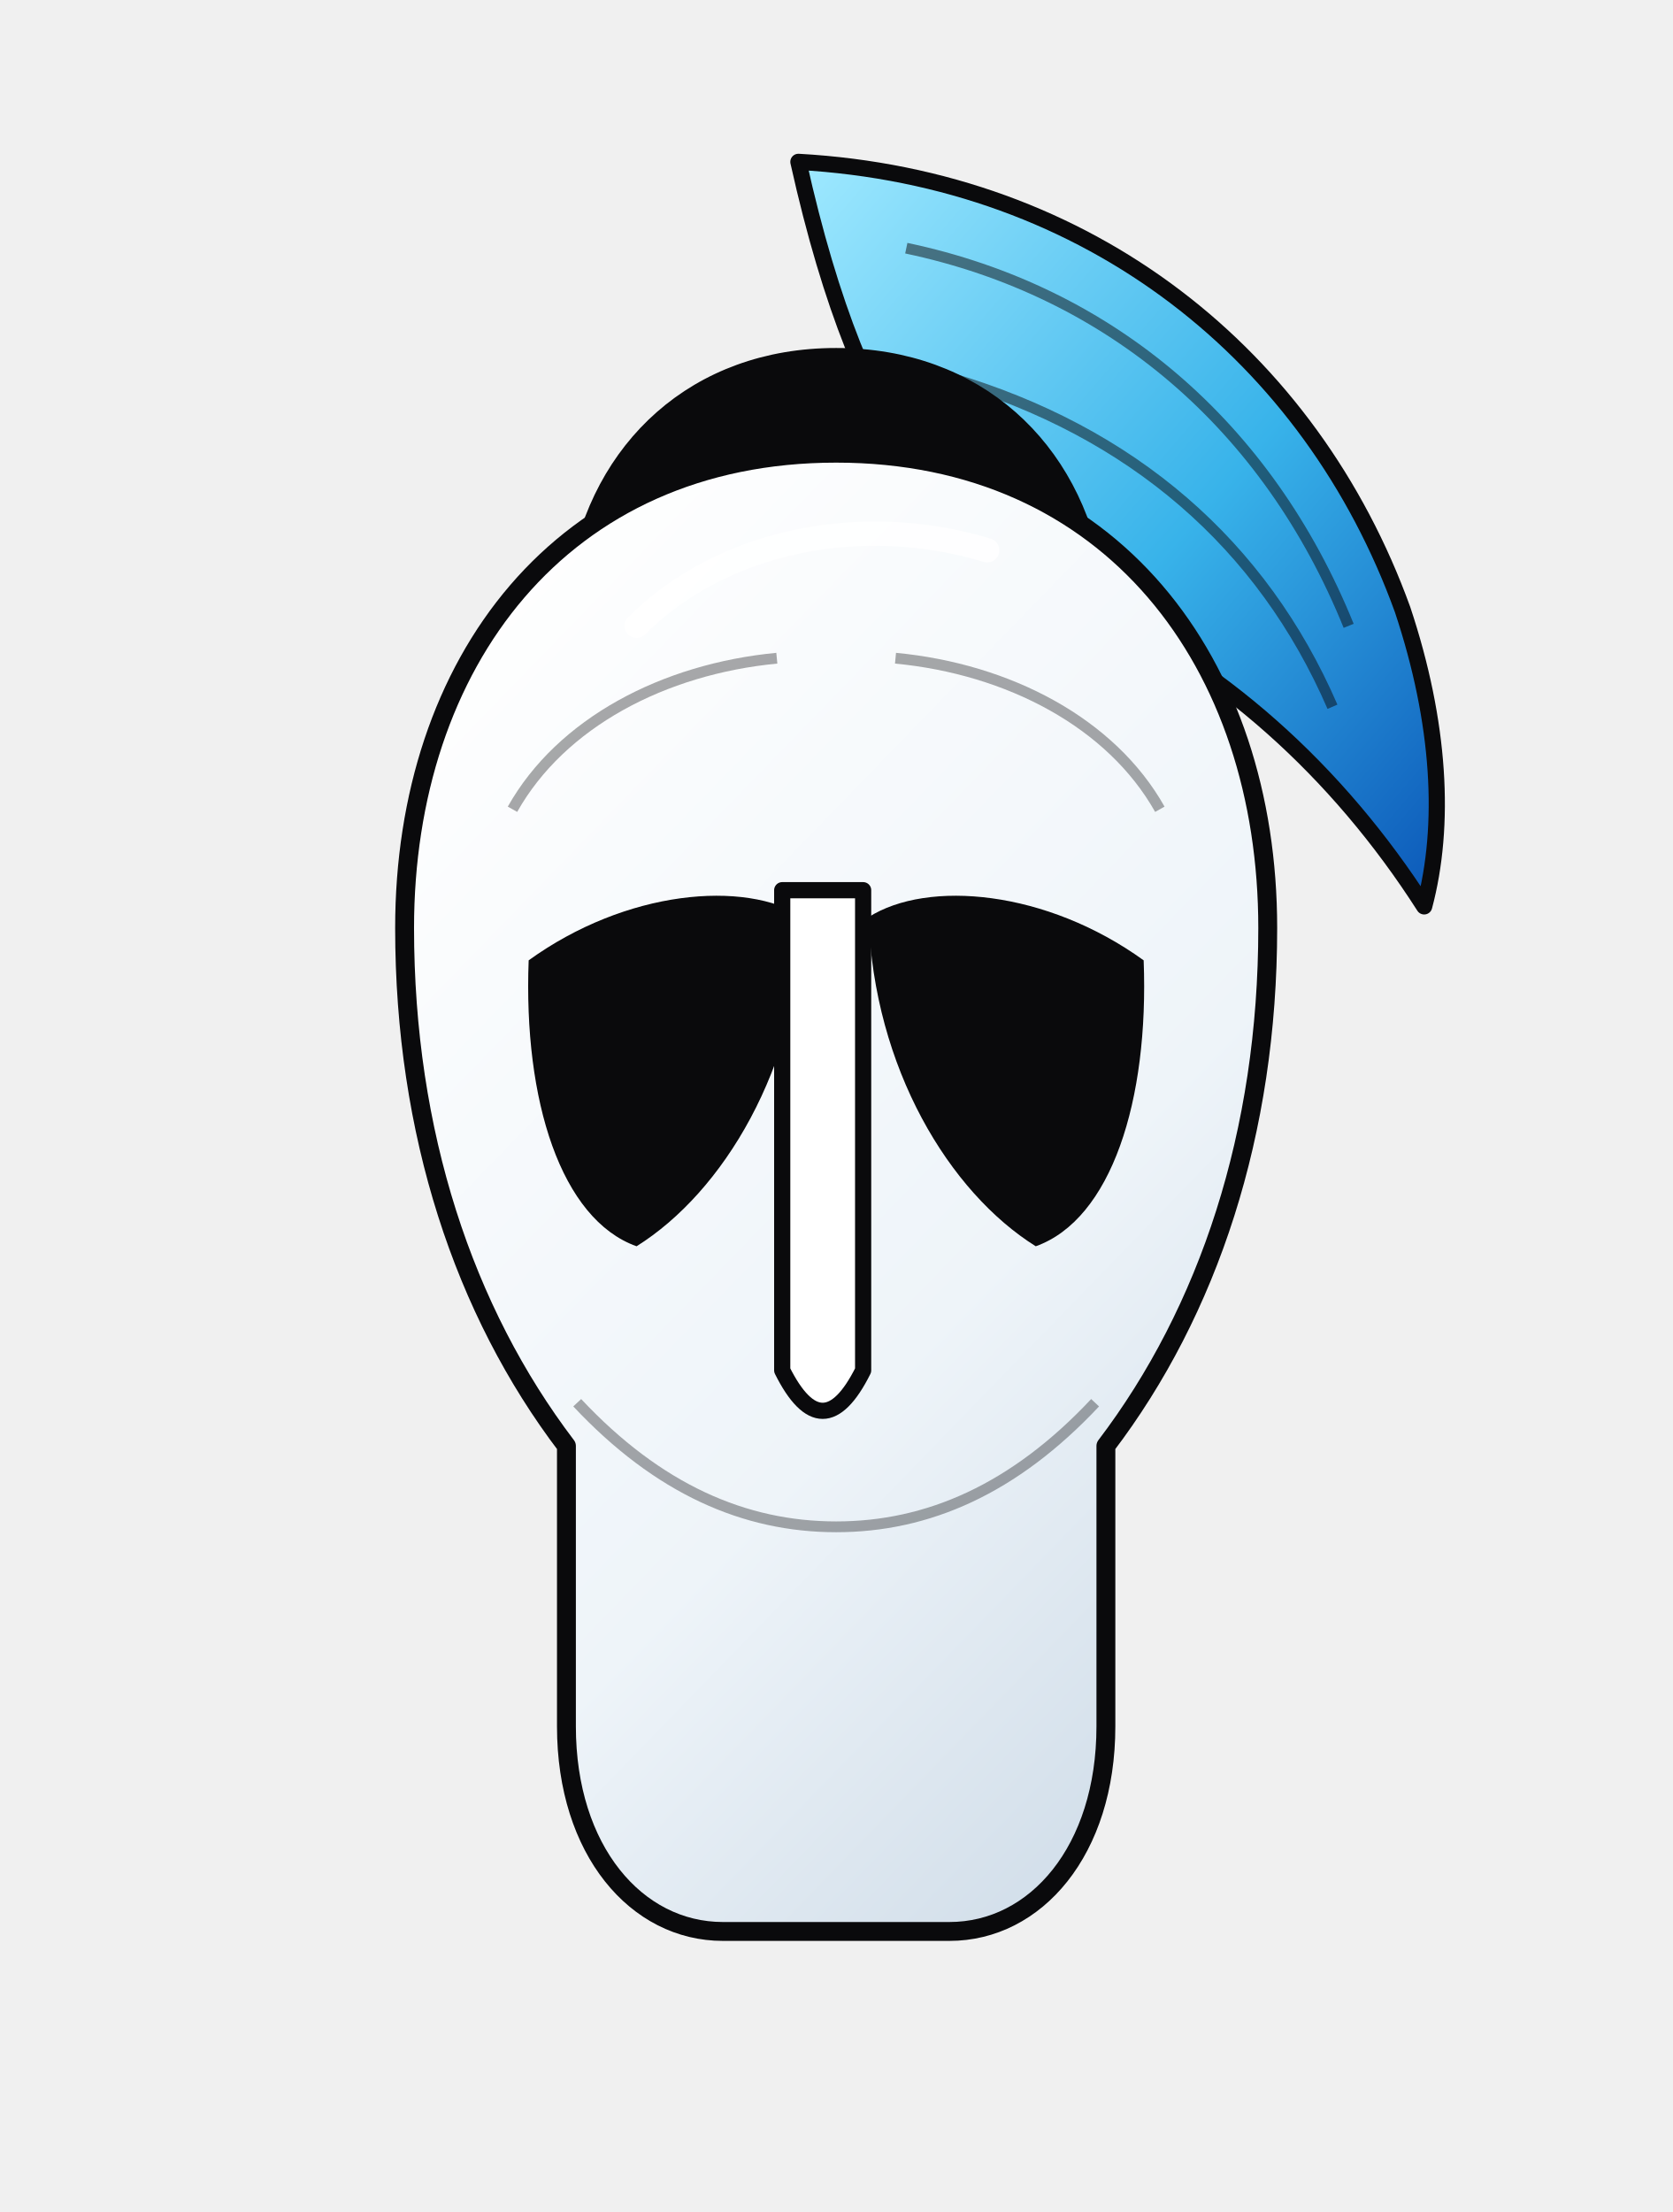
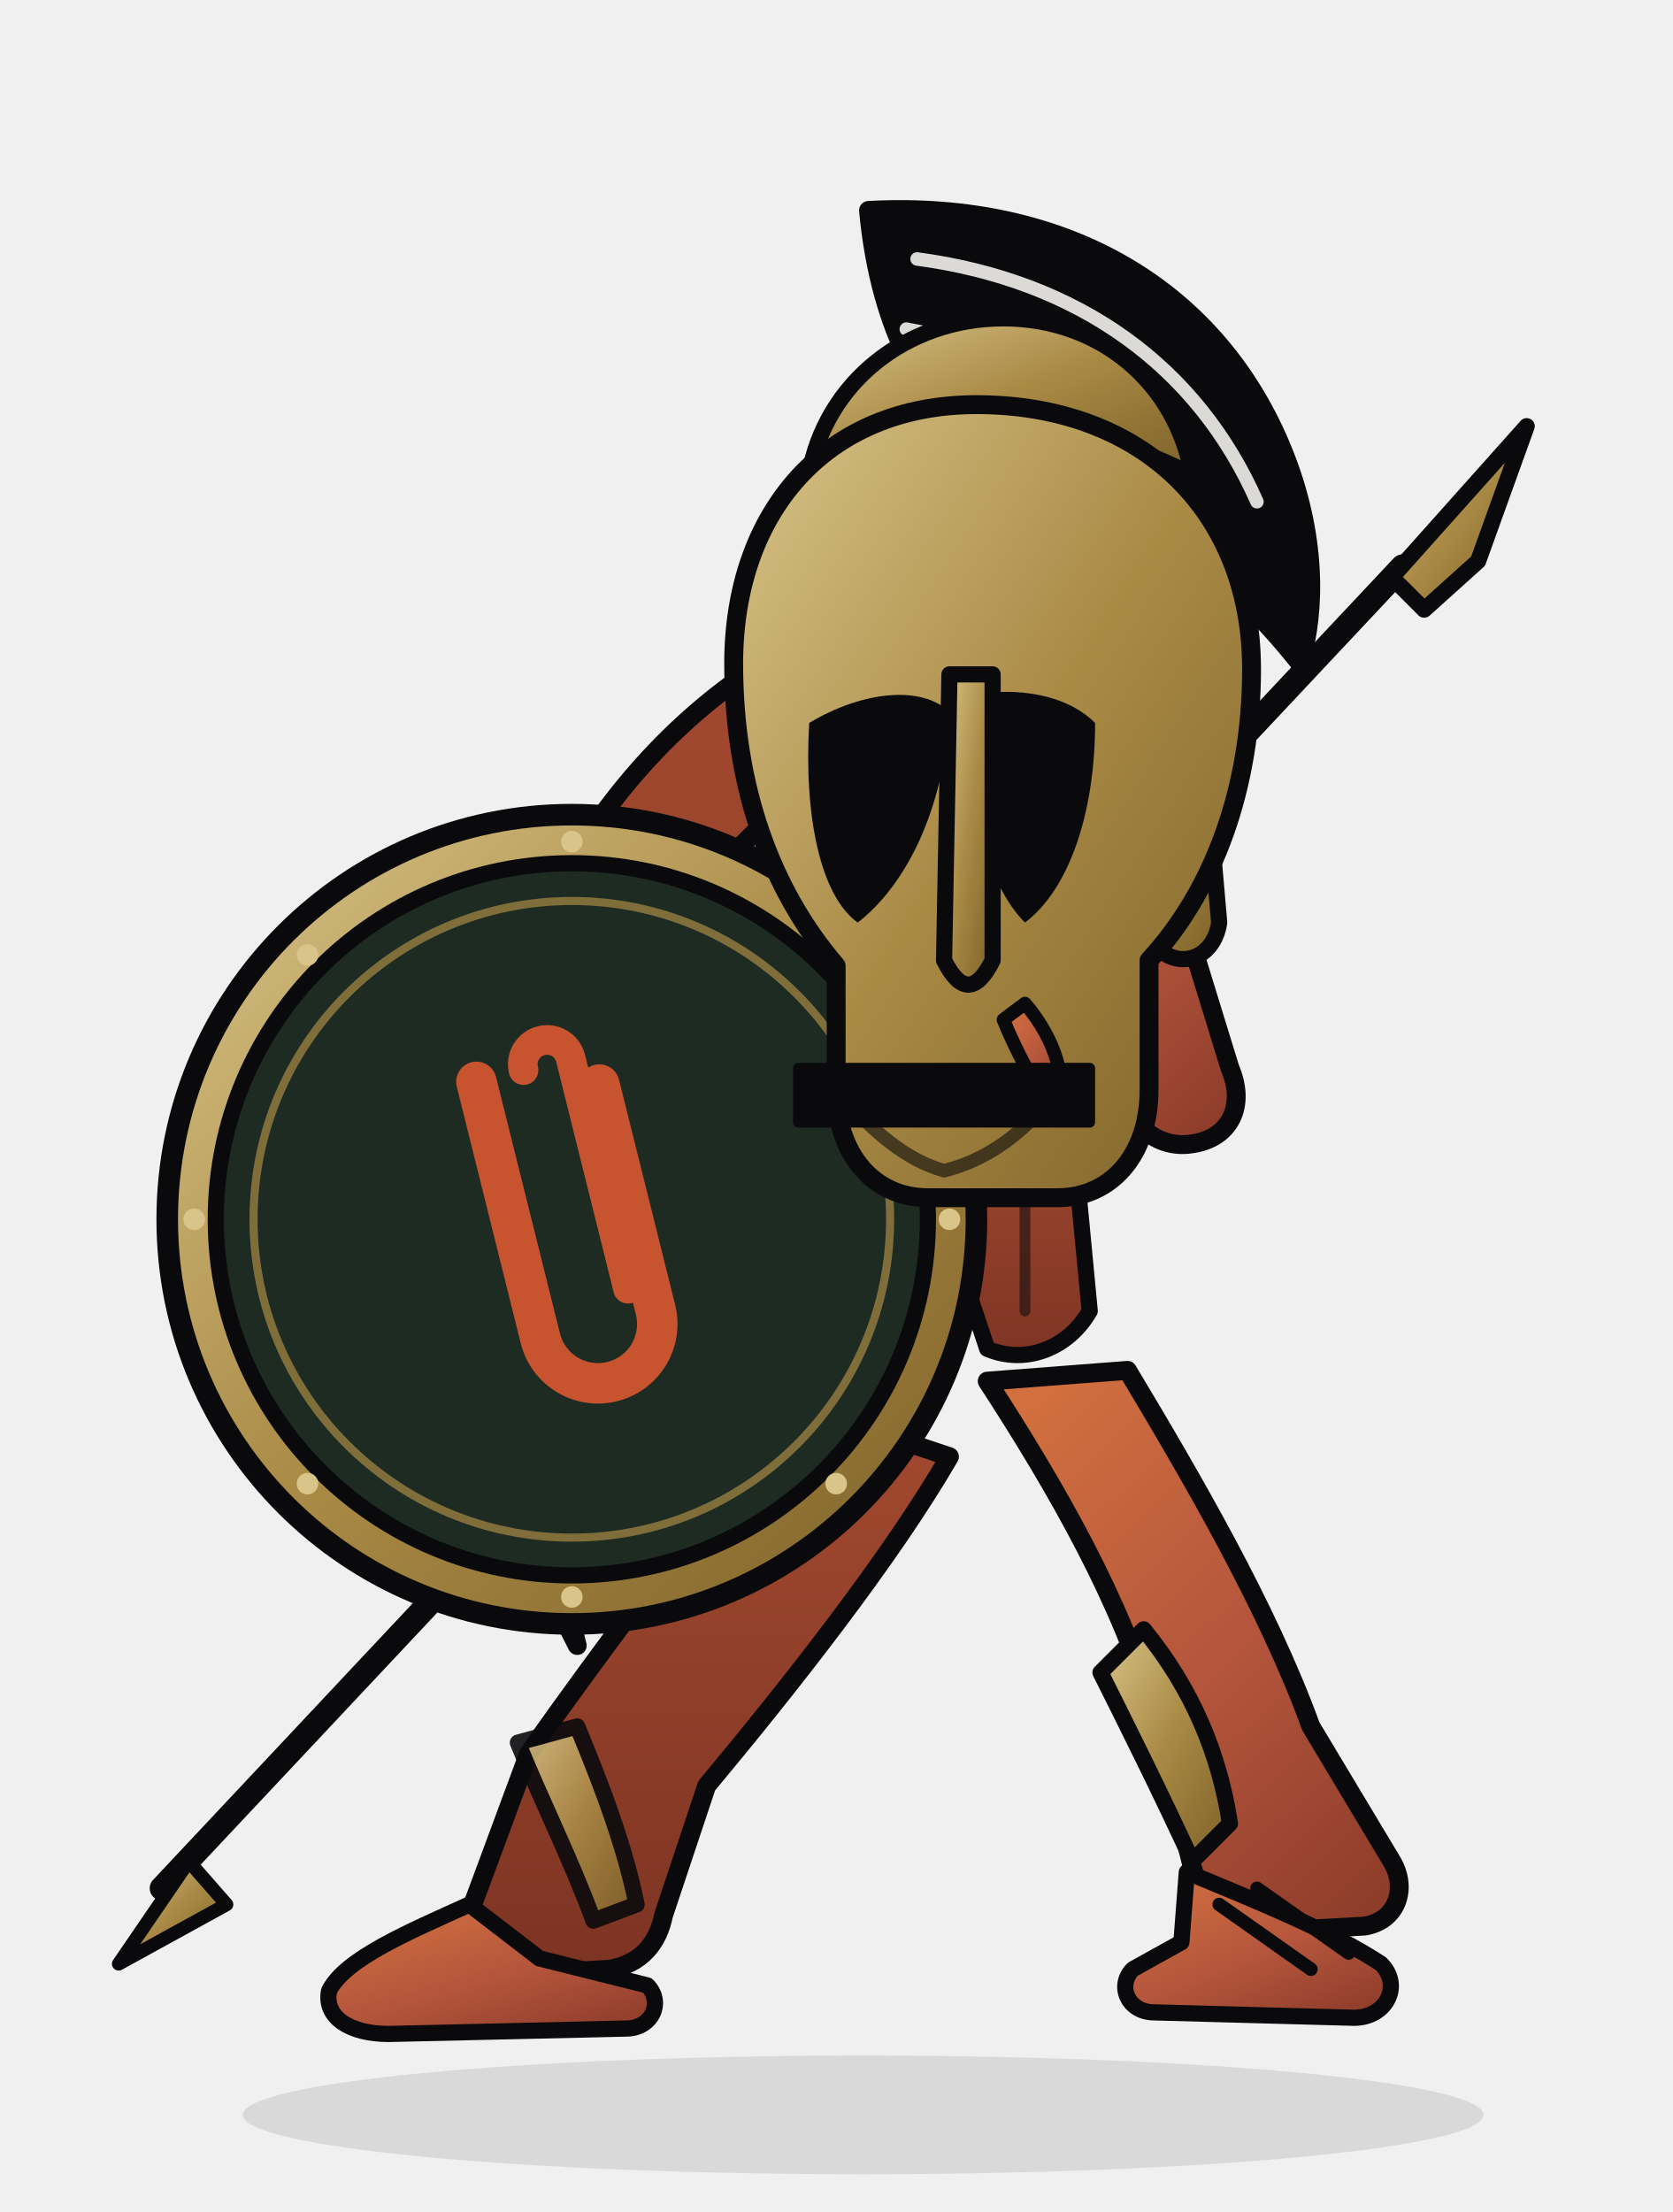
- <svg xmlns="http://www.w3.org/2000/svg" viewBox="0 0 620 820" role="img" aria-label="A Greek hoplite in a Corinthian helmet">
+ <svg xmlns="http://www.w3.org/2000/svg" viewBox="0 0 620 820" role="img" aria-label="A Greek hoplite, drawn the way a pot painter would have: crested helmet, round shield, spear">
  <defs>
-     <linearGradient id="plume" x1="0" y1="0" x2="1" y2="1">
-       <stop offset="0" stop-color="#9fe9ff" />
-       <stop offset="0.55" stop-color="#38b3ea" />
-       <stop offset="1" stop-color="#0b57b8" />
+     <linearGradient id="clay" x1="0.15" y1="0" x2="0.85" y2="1">
+       <stop offset="0" stop-color="#d2703f" />
+       <stop offset="0.55" stop-color="#b4553c" />
+       <stop offset="1" stop-color="#8f3d2b" />
    </linearGradient>
-     <linearGradient id="steel" x1="0.2" y1="0" x2="0.8" y2="1">
-       <stop offset="0" stop-color="#ffffff" />
-       <stop offset="0.62" stop-color="#eef4f9" />
-       <stop offset="1" stop-color="#cfdce8" />
+     <linearGradient id="clayDark" x1="0" y1="0" x2="0" y2="1">
+       <stop offset="0" stop-color="#a34a30" />
+       <stop offset="1" stop-color="#7d3323" />
+     </linearGradient>
+     <linearGradient id="bronze" x1="0" y1="0" x2="1" y2="1">
+       <stop offset="0" stop-color="#d9c58a" />
+       <stop offset="0.5" stop-color="#a98a45" />
+       <stop offset="1" stop-color="#7d6128" />
    </linearGradient>
  </defs>
-   <path d="M 296 60            C 404 66 486 132 520 226            C 534 268 536 306 528 336            C 496 286 452 246 398 222            C 356 202 320 168 296 60 Z" fill="url(#plume)" stroke="#0a0a0c" stroke-width="6" stroke-linejoin="round" />
-   <g stroke="#0a0a0c" stroke-width="4" opacity="0.5" fill="none">
-     <path d="M 336 92 C 412 108 470 158 500 232" />
-     <path d="M 352 140 C 420 160 468 202 494 262" />
-     <path d="M 340 196 C 396 214 440 248 466 296" />
+   <ellipse cx="320" cy="784" rx="230" ry="22" fill="#0a0a0c" opacity="0.1" />
+   <g stroke="#0a0a0c" stroke-linejoin="round" stroke-linecap="round">
+     <path d="M 60 700 L 520 210" stroke="#0a0a0c" stroke-width="9" />
+     <path d="M 516 214 L 566 158 L 548 208 L 528 226 Z" fill="url(#bronze)" stroke-width="6" />
+     <path d="M 70 690 L 44 728 L 84 706 Z" fill="url(#bronze)" stroke-width="5" />
+     <path d="M 292 520 C 258 566 224 610 196 650              L 176 704 C 170 718 178 730 192 732              L 226 730 C 238 728 244 720 246 710              L 262 662 C 292 626 330 578 352 540 Z" fill="url(#clayDark)" stroke-width="7" />
+     <path d="M 174 706 C 152 716 128 726 122 738 C 120 748 130 754 144 754              L 232 752 C 242 752 246 742 240 736 L 200 726 Z" fill="url(#clay)" stroke-width="6" />
+     <path d="M 366 512 C 392 552 416 594 428 636              L 442 692 C 446 706 454 714 470 716              L 506 714 C 518 712 522 700 516 690              L 486 640 C 470 596 442 548 418 508 Z" fill="url(#clay)" stroke-width="7" />
+     <path d="M 440 694 C 464 704 494 716 512 728 C 520 736 514 748 502 748              L 428 746 C 418 746 414 736 420 730 L 438 720 Z" fill="url(#clay)" stroke-width="6" />
+     <path d="M 452 706 L 486 730 M 466 700 L 500 724" stroke-width="5" />
+     <path d="M 424 604 C 442 626 452 650 456 676 L 442 690 C 430 664 418 640 408 620 Z" fill="url(#bronze)" stroke-width="6" />
+     <path d="M 214 640 C 224 664 232 686 236 706 L 220 712 C 212 690 200 666 192 646 Z" fill="url(#bronze)" stroke-width="6" opacity="0.9" />
+     <path d="M 300 236 C 236 268 190 336 178 412              C 168 480 184 552 214 610              C 196 540 196 462 220 400              C 246 334 292 288 340 268 Z" fill="url(#clayDark)" stroke-width="7" />
+     <path d="M 300 402 L 396 402 L 404 486 C 396 500 380 506 366 500              L 356 470 L 346 506 C 332 512 316 506 310 494              L 302 466 L 292 500 C 278 506 262 498 258 484 Z" fill="url(#clayDark)" stroke-width="6" />
+     <path d="M 322 414 L 320 486 M 352 414 L 350 490 M 380 414 L 380 486" stroke-width="4" opacity="0.55" />
+     <path d="M 302 240 C 350 240 388 268 398 312              L 402 402 L 296 402 L 292 320 C 272 306 276 258 302 240 Z" fill="url(#clay)" stroke-width="7" />
+     <path d="M 300 262 C 342 258 380 282 392 320              L 396 396 L 300 396 Z" fill="url(#bronze)" stroke-width="6" />
+     <path d="M 320 292 C 342 300 362 316 374 338" stroke-width="4" opacity="0.5" fill="none" />
+     <path d="M 320 330 C 342 338 362 354 374 376" stroke-width="4" opacity="0.5" fill="none" />
+     <path d="M 372 280 C 404 288 428 310 440 344              L 456 396 C 462 410 456 422 442 424              C 430 426 420 418 416 406 L 398 352              C 384 330 366 314 348 306 Z" fill="url(#clay)" stroke-width="7" />
+     <path d="M 404 268 L 448 296 L 452 342 C 450 356 436 360 428 350 L 408 310 Z" fill="url(#bronze)" stroke-width="6" />
+     <circle cx="212" cy="452" r="150" fill="url(#bronze)" stroke-width="8" />
+     <circle cx="212" cy="452" r="132" fill="#1d2b23" stroke-width="6" />
+     <circle cx="212" cy="452" r="118" fill="none" stroke="#a98a45" stroke-width="3" opacity="0.7" />
+     <g transform="translate(212 452) rotate(-14)">
+       <path d="M -22 -58 L -22 40 A 22 22 0 0 0 22 40 L 22 -46" fill="none" stroke="#c8532f" stroke-width="15" stroke-linecap="round" />
+       <path d="M -4 -58 A 9 9 0 0 1 14 -58 L 14 30" fill="none" stroke="#c8532f" stroke-width="11" stroke-linecap="round" />
+     </g>
+     <g fill="#d9c58a" stroke="none">
+       <circle cx="212" cy="312" r="4" />
+       <circle cx="212" cy="592" r="4" />
+       <circle cx="72" cy="452" r="4" />
+       <circle cx="352" cy="452" r="4" />
+       <circle cx="114" cy="354" r="4" />
+       <circle cx="310" cy="550" r="4" />
+       <circle cx="310" cy="354" r="4" />
+       <circle cx="114" cy="550" r="4" />
+     </g>
+     <path d="M 322 78 C 396 74 452 108 476 168              C 488 198 488 226 482 246              C 452 208 414 182 372 168              C 344 158 326 122 322 78 Z" fill="#0a0a0c" stroke-width="7" />
+     <g stroke="#f2f1ec" stroke-width="5" opacity="0.9" fill="none">
+       <path d="M 340 96 C 400 104 444 136 466 186" />
+       <path d="M 336 122 C 392 132 434 164 456 210" />
+     </g>
+     <path d="M 300 176 C 306 142 336 118 372 118 C 408 118 436 142 442 176              C 414 162 388 156 362 156 C 336 156 318 164 300 176 Z" fill="url(#bronze)" stroke-width="6" />
+     <path d="M 362 150              C 306 150 272 190 272 246              C 272 292 286 330 310 358              L 310 404              C 310 428 324 444 344 444              L 392 444              C 412 444 426 428 426 404              L 426 356              C 450 330 464 292 464 248              C 464 190 424 150 362 150 Z" fill="url(#bronze)" stroke-width="7" />
+     <path d="M 300 268 C 320 256 342 254 352 264              C 350 300 336 328 318 342              C 304 332 298 302 300 268 Z" fill="#0a0a0c" stroke="none" />
+     <path d="M 358 258 C 378 254 396 258 406 268              C 406 302 396 330 380 342              C 366 328 358 298 358 258 Z" fill="#0a0a0c" stroke="none" />
+     <path d="M 352 250 L 368 250 L 368 356 C 362 368 356 368 350 356 Z" fill="url(#bronze)" stroke-width="6" />
+     <path d="M 380 372 C 392 386 396 402 392 414 C 384 404 376 388 372 378 Z" fill="url(#clay)" stroke-width="5" />
+     <path d="M 310 404 C 324 420 336 430 350 434 C 366 430 380 420 392 404" fill="none" stroke-width="5" opacity="0.6" />
+     <path d="M 296 396 L 404 396 L 404 416 L 296 416 Z" fill="#0a0a0c" stroke-width="4" />
  </g>
-   <path d="M 214 214 C 222 166 258 132 310 132 C 362 132 398 166 406 214            C 372 196 340 188 310 188 C 280 188 248 196 214 214 Z" fill="#0a0a0c" stroke="#0a0a0c" stroke-width="6" stroke-linejoin="round" />
-   <path d="M 310 168            C 208 168 150 246 150 344            C 150 420 172 486 210 536            L 210 640            C 210 686 236 716 268 716            L 352 716            C 384 716 410 686 410 640            L 410 536            C 448 486 470 420 470 344            C 470 246 412 168 310 168 Z" fill="url(#steel)" stroke="#0a0a0c" stroke-width="7" stroke-linejoin="round" />
-   <path d="M 196 356            C 232 330 276 326 298 340            C 296 396 268 442 236 462            C 208 452 194 408 196 356 Z" fill="#0a0a0c" />
-   <path d="M 424 356            C 388 330 344 326 322 340            C 324 396 352 442 384 462            C 412 452 426 408 424 356 Z" fill="#0a0a0c" />
-   <path d="M 300 330 L 320 330 L 320 508 C 310 528 300 528 290 508 L 290 330 Z" fill="#ffffff" stroke="#0a0a0c" stroke-width="6" stroke-linejoin="round" />
-   <g stroke="#0a0a0c" stroke-width="4" opacity="0.35" fill="none">
-     <path d="M 190 300 C 208 268 246 248 288 244" />
-     <path d="M 430 300 C 412 268 374 248 332 244" />
-     <path d="M 214 520 C 244 552 276 566 310 566 C 344 566 376 552 406 520" />
-   </g>
-   <path d="M 236 232 C 268 200 320 190 366 204" fill="none" stroke="#ffffff" stroke-width="9" opacity="0.85" stroke-linecap="round" />
</svg>
